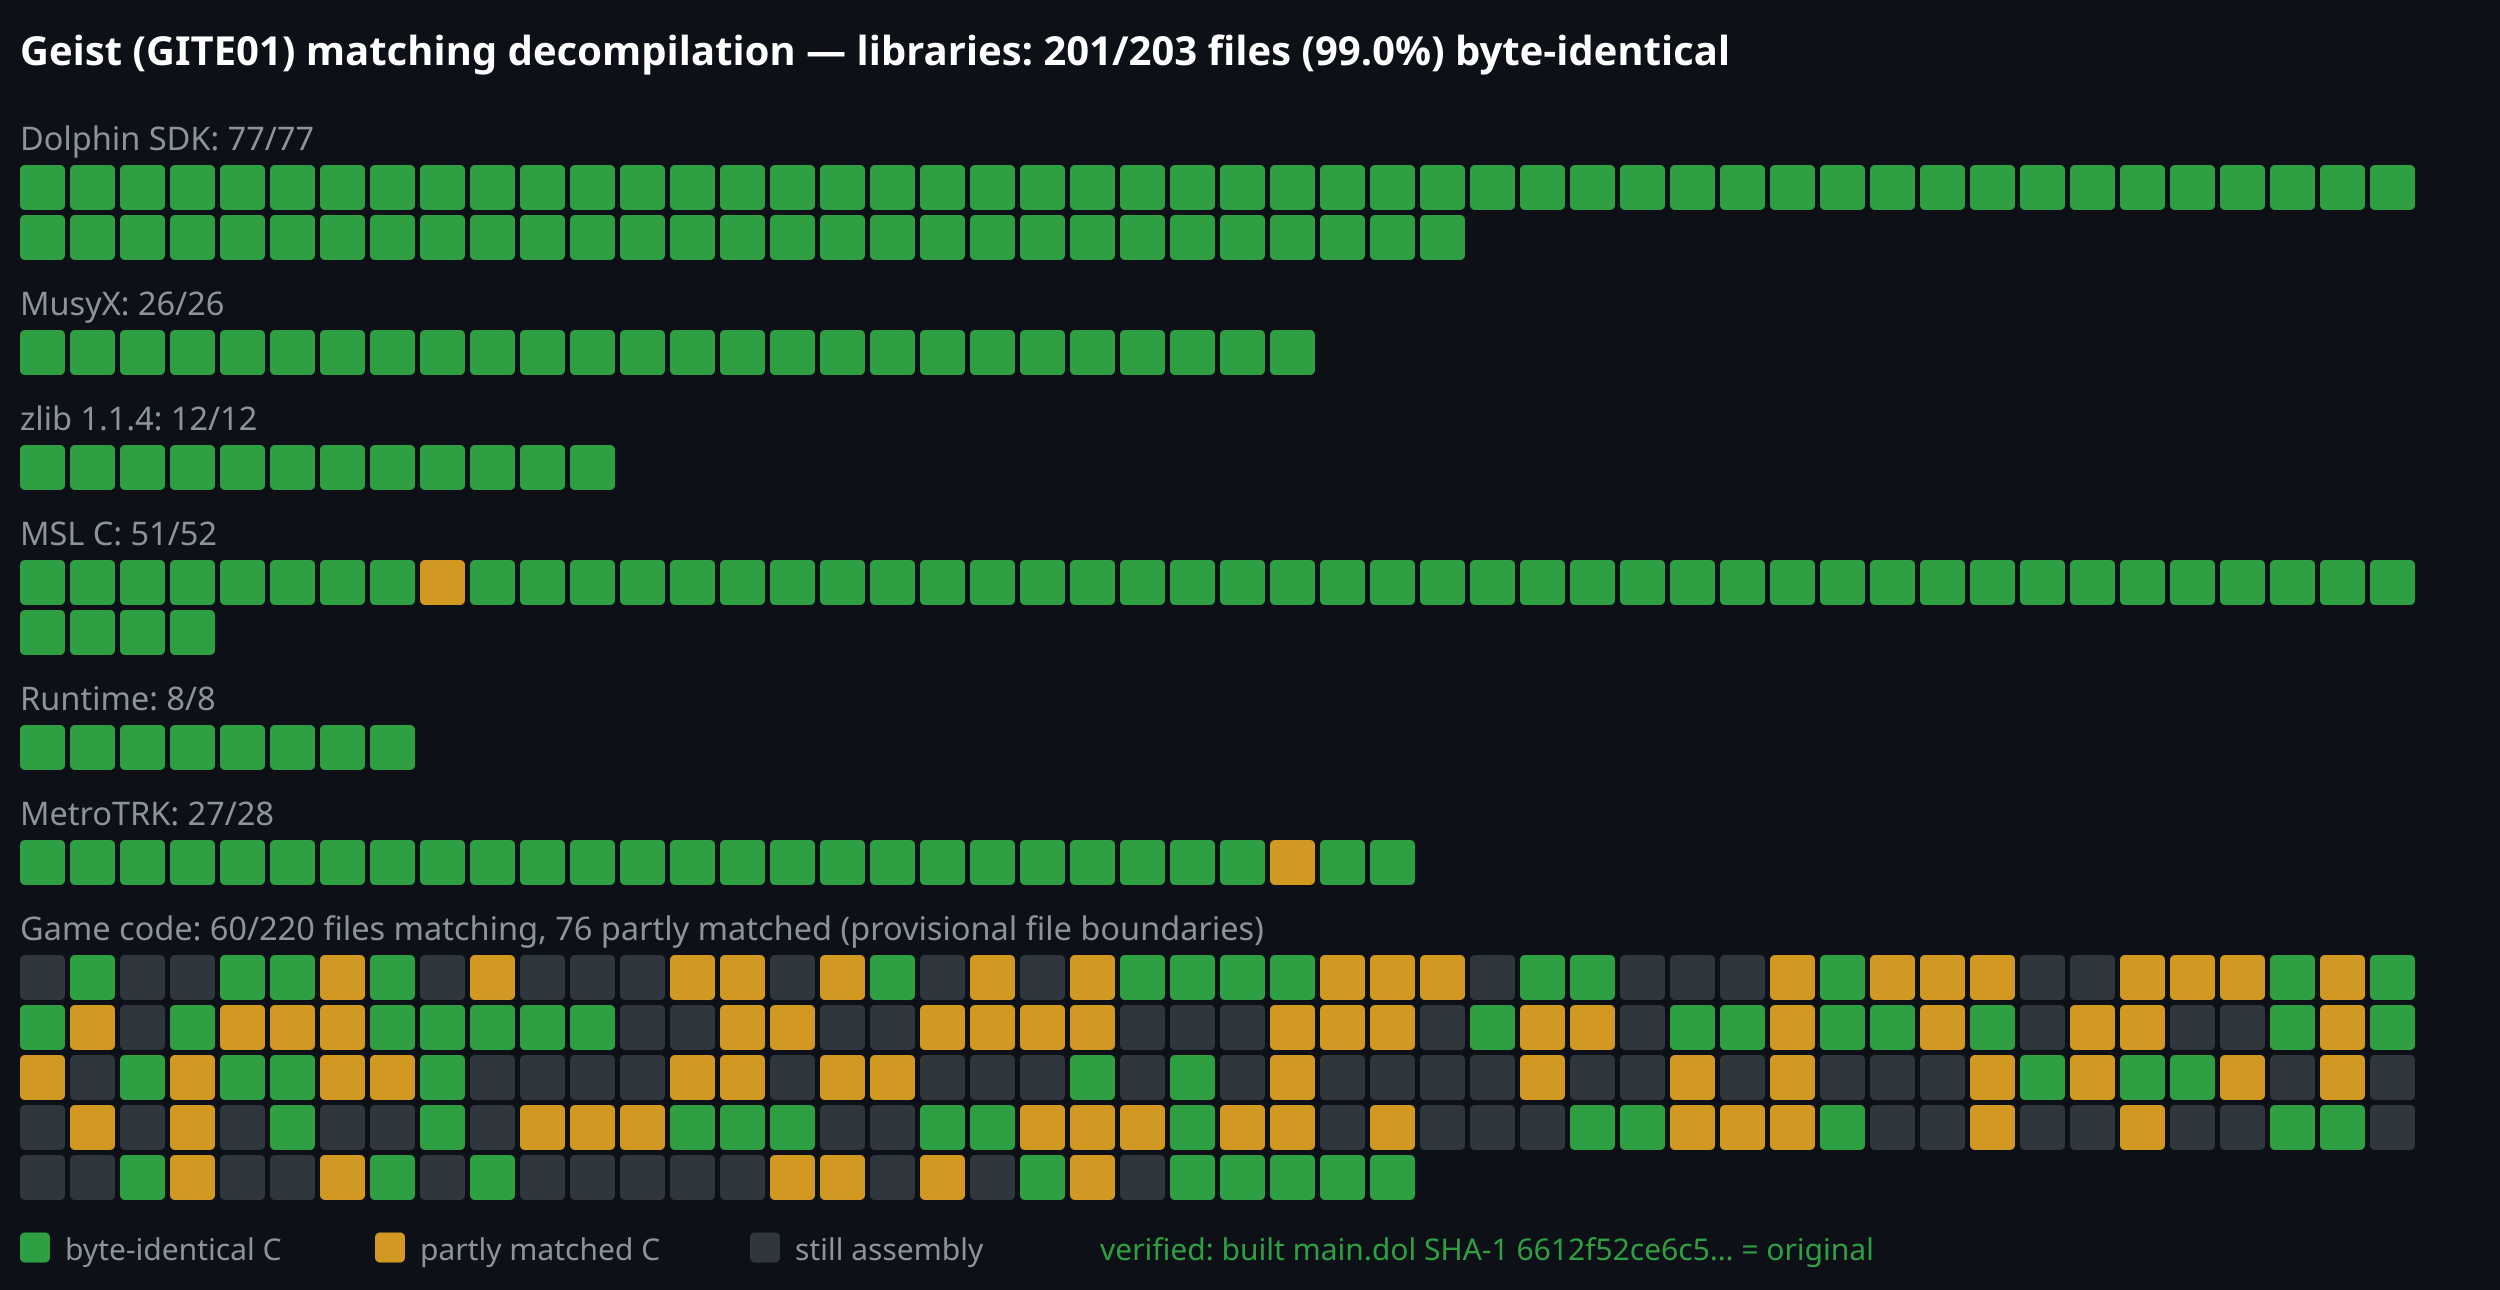
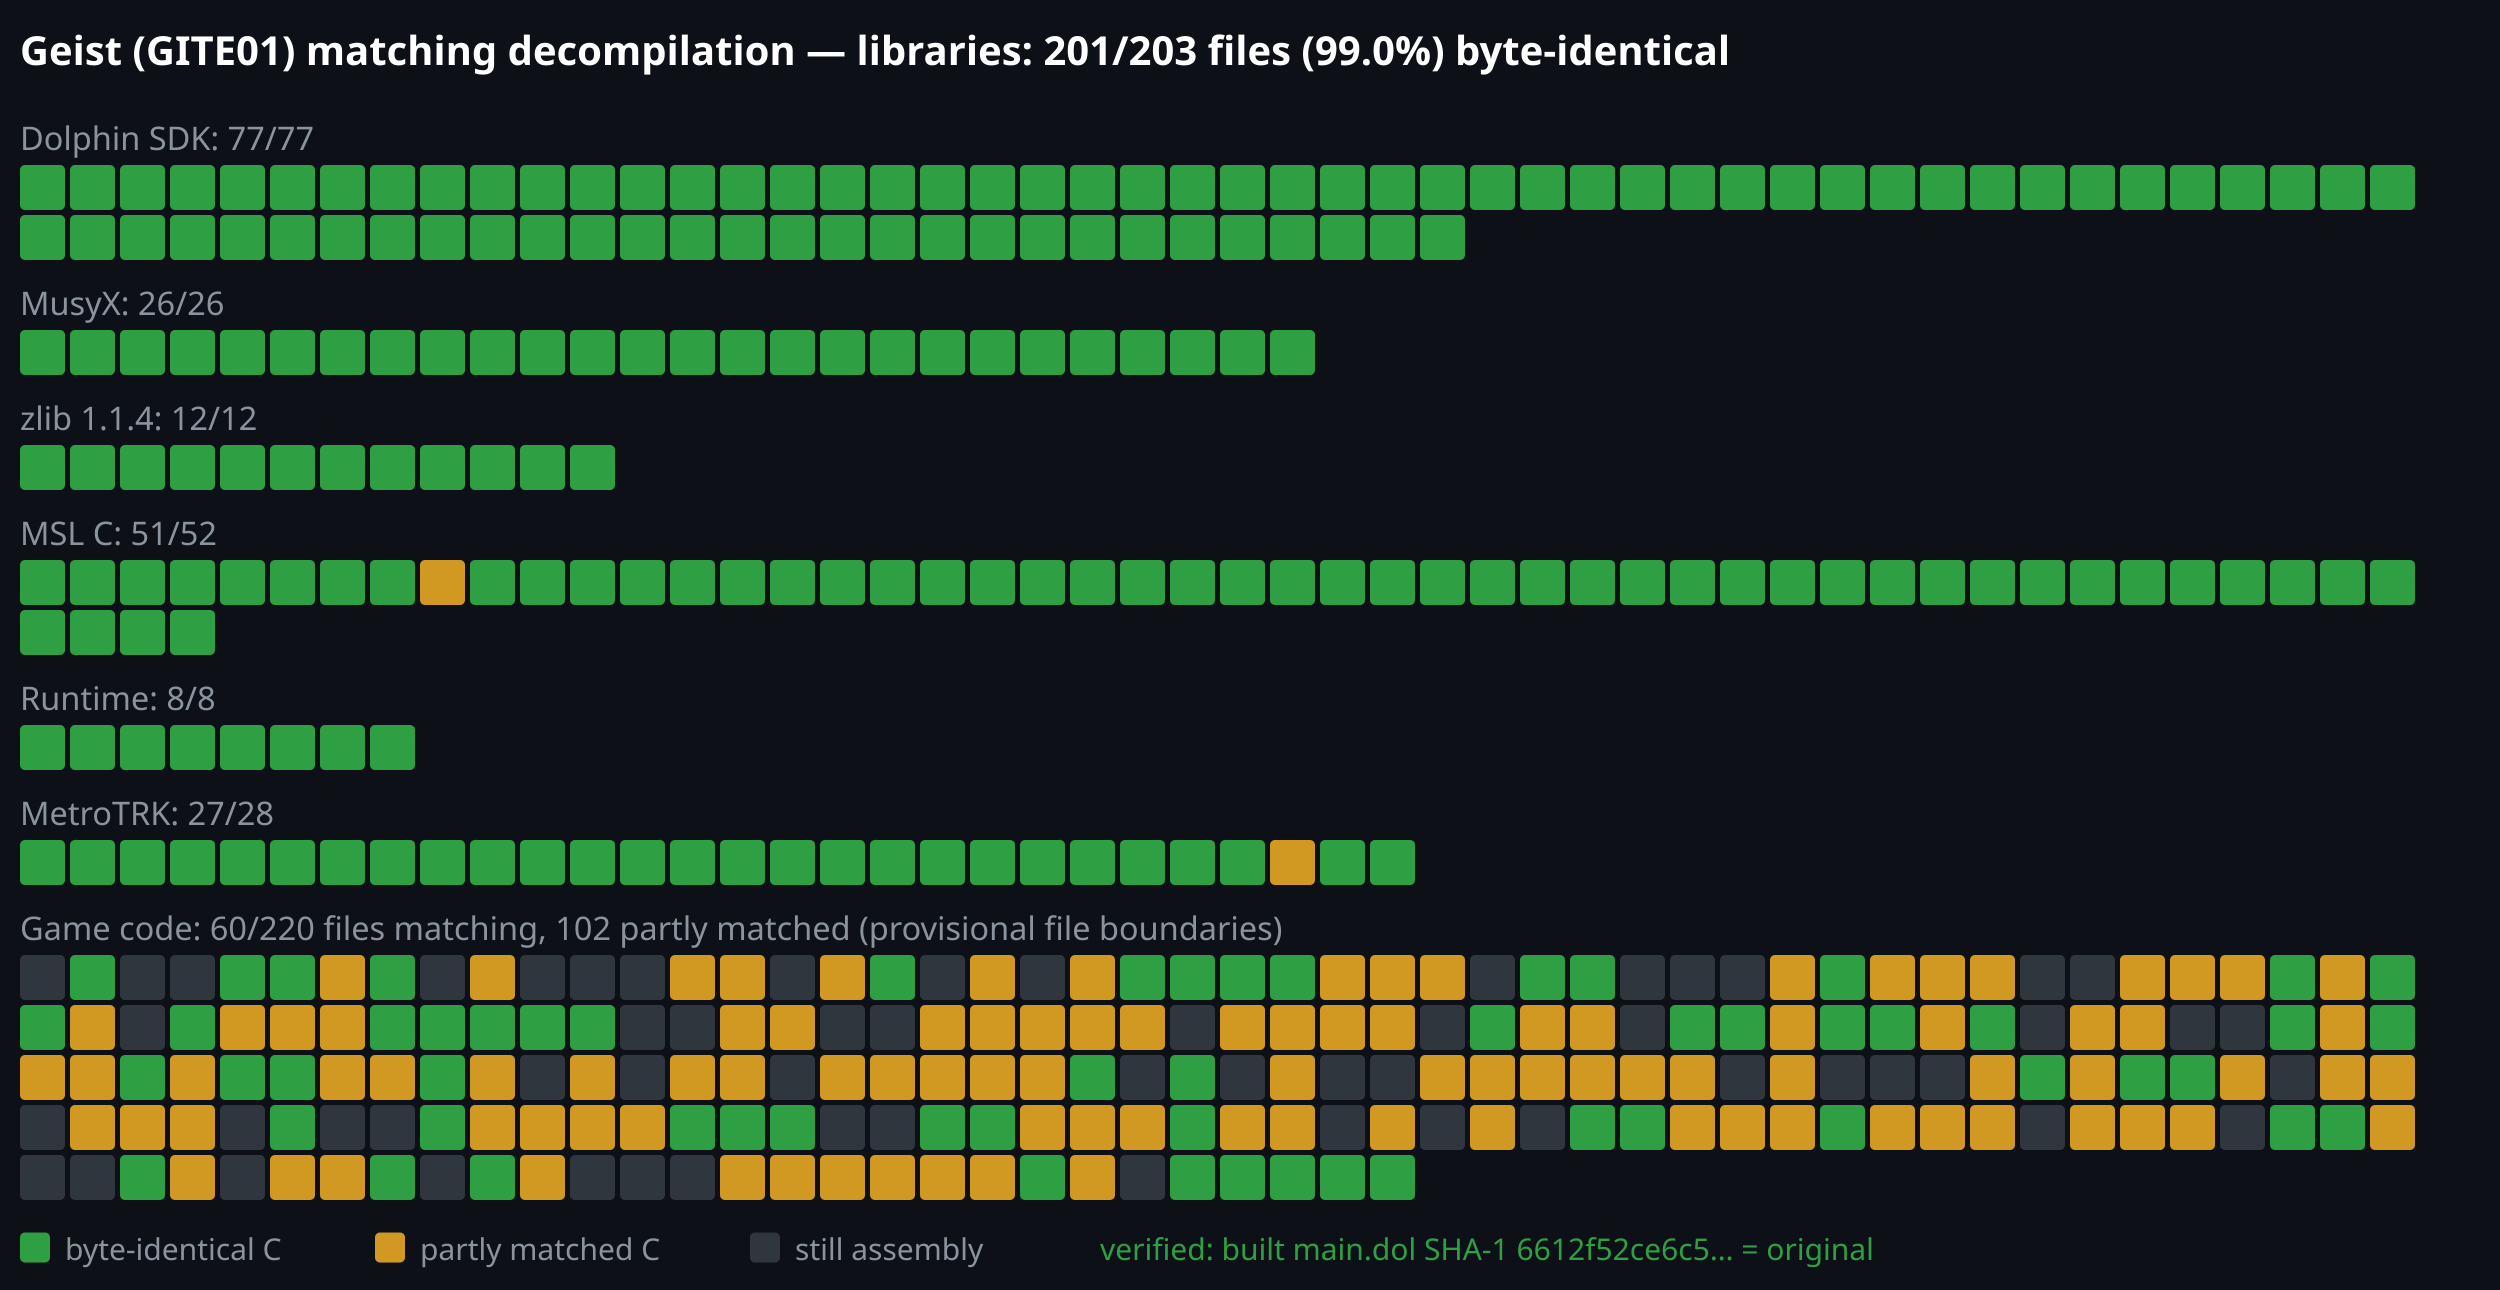
<svg xmlns="http://www.w3.org/2000/svg" viewBox="0 0 1000 516" width="1000" height="516">
  <rect width="1000" height="516" fill="#0d1117" />
  <text x="8" y="26" font-family="sans-serif" font-size="16" font-weight="bold" fill="#ffffff">Geist (GITE01) matching decompilation — libraries: 201/203 files (99.0%) byte-identical</text>
  <text x="8" y="60" font-family="sans-serif" font-size="13" font-weight="normal" fill="#8b949e">Dolphin SDK: 77/77</text>
  <rect x="8" y="66" width="18" height="18" rx="2" fill="#2ea043" />
  <rect x="28" y="66" width="18" height="18" rx="2" fill="#2ea043" />
  <rect x="48" y="66" width="18" height="18" rx="2" fill="#2ea043" />
  <rect x="68" y="66" width="18" height="18" rx="2" fill="#2ea043" />
  <rect x="88" y="66" width="18" height="18" rx="2" fill="#2ea043" />
  <rect x="108" y="66" width="18" height="18" rx="2" fill="#2ea043" />
  <rect x="128" y="66" width="18" height="18" rx="2" fill="#2ea043" />
  <rect x="148" y="66" width="18" height="18" rx="2" fill="#2ea043" />
  <rect x="168" y="66" width="18" height="18" rx="2" fill="#2ea043" />
  <rect x="188" y="66" width="18" height="18" rx="2" fill="#2ea043" />
  <rect x="208" y="66" width="18" height="18" rx="2" fill="#2ea043" />
  <rect x="228" y="66" width="18" height="18" rx="2" fill="#2ea043" />
  <rect x="248" y="66" width="18" height="18" rx="2" fill="#2ea043" />
  <rect x="268" y="66" width="18" height="18" rx="2" fill="#2ea043" />
  <rect x="288" y="66" width="18" height="18" rx="2" fill="#2ea043" />
  <rect x="308" y="66" width="18" height="18" rx="2" fill="#2ea043" />
  <rect x="328" y="66" width="18" height="18" rx="2" fill="#2ea043" />
  <rect x="348" y="66" width="18" height="18" rx="2" fill="#2ea043" />
  <rect x="368" y="66" width="18" height="18" rx="2" fill="#2ea043" />
  <rect x="388" y="66" width="18" height="18" rx="2" fill="#2ea043" />
  <rect x="408" y="66" width="18" height="18" rx="2" fill="#2ea043" />
  <rect x="428" y="66" width="18" height="18" rx="2" fill="#2ea043" />
  <rect x="448" y="66" width="18" height="18" rx="2" fill="#2ea043" />
  <rect x="468" y="66" width="18" height="18" rx="2" fill="#2ea043" />
  <rect x="488" y="66" width="18" height="18" rx="2" fill="#2ea043" />
  <rect x="508" y="66" width="18" height="18" rx="2" fill="#2ea043" />
  <rect x="528" y="66" width="18" height="18" rx="2" fill="#2ea043" />
  <rect x="548" y="66" width="18" height="18" rx="2" fill="#2ea043" />
  <rect x="568" y="66" width="18" height="18" rx="2" fill="#2ea043" />
  <rect x="588" y="66" width="18" height="18" rx="2" fill="#2ea043" />
  <rect x="608" y="66" width="18" height="18" rx="2" fill="#2ea043" />
  <rect x="628" y="66" width="18" height="18" rx="2" fill="#2ea043" />
  <rect x="648" y="66" width="18" height="18" rx="2" fill="#2ea043" />
  <rect x="668" y="66" width="18" height="18" rx="2" fill="#2ea043" />
  <rect x="688" y="66" width="18" height="18" rx="2" fill="#2ea043" />
  <rect x="708" y="66" width="18" height="18" rx="2" fill="#2ea043" />
  <rect x="728" y="66" width="18" height="18" rx="2" fill="#2ea043" />
  <rect x="748" y="66" width="18" height="18" rx="2" fill="#2ea043" />
  <rect x="768" y="66" width="18" height="18" rx="2" fill="#2ea043" />
  <rect x="788" y="66" width="18" height="18" rx="2" fill="#2ea043" />
  <rect x="808" y="66" width="18" height="18" rx="2" fill="#2ea043" />
  <rect x="828" y="66" width="18" height="18" rx="2" fill="#2ea043" />
  <rect x="848" y="66" width="18" height="18" rx="2" fill="#2ea043" />
  <rect x="868" y="66" width="18" height="18" rx="2" fill="#2ea043" />
  <rect x="888" y="66" width="18" height="18" rx="2" fill="#2ea043" />
  <rect x="908" y="66" width="18" height="18" rx="2" fill="#2ea043" />
  <rect x="928" y="66" width="18" height="18" rx="2" fill="#2ea043" />
  <rect x="948" y="66" width="18" height="18" rx="2" fill="#2ea043" />
  <rect x="8" y="86" width="18" height="18" rx="2" fill="#2ea043" />
  <rect x="28" y="86" width="18" height="18" rx="2" fill="#2ea043" />
  <rect x="48" y="86" width="18" height="18" rx="2" fill="#2ea043" />
  <rect x="68" y="86" width="18" height="18" rx="2" fill="#2ea043" />
  <rect x="88" y="86" width="18" height="18" rx="2" fill="#2ea043" />
  <rect x="108" y="86" width="18" height="18" rx="2" fill="#2ea043" />
  <rect x="128" y="86" width="18" height="18" rx="2" fill="#2ea043" />
  <rect x="148" y="86" width="18" height="18" rx="2" fill="#2ea043" />
  <rect x="168" y="86" width="18" height="18" rx="2" fill="#2ea043" />
  <rect x="188" y="86" width="18" height="18" rx="2" fill="#2ea043" />
  <rect x="208" y="86" width="18" height="18" rx="2" fill="#2ea043" />
  <rect x="228" y="86" width="18" height="18" rx="2" fill="#2ea043" />
  <rect x="248" y="86" width="18" height="18" rx="2" fill="#2ea043" />
  <rect x="268" y="86" width="18" height="18" rx="2" fill="#2ea043" />
  <rect x="288" y="86" width="18" height="18" rx="2" fill="#2ea043" />
  <rect x="308" y="86" width="18" height="18" rx="2" fill="#2ea043" />
  <rect x="328" y="86" width="18" height="18" rx="2" fill="#2ea043" />
  <rect x="348" y="86" width="18" height="18" rx="2" fill="#2ea043" />
  <rect x="368" y="86" width="18" height="18" rx="2" fill="#2ea043" />
  <rect x="388" y="86" width="18" height="18" rx="2" fill="#2ea043" />
  <rect x="408" y="86" width="18" height="18" rx="2" fill="#2ea043" />
  <rect x="428" y="86" width="18" height="18" rx="2" fill="#2ea043" />
  <rect x="448" y="86" width="18" height="18" rx="2" fill="#2ea043" />
  <rect x="468" y="86" width="18" height="18" rx="2" fill="#2ea043" />
  <rect x="488" y="86" width="18" height="18" rx="2" fill="#2ea043" />
  <rect x="508" y="86" width="18" height="18" rx="2" fill="#2ea043" />
  <rect x="528" y="86" width="18" height="18" rx="2" fill="#2ea043" />
  <rect x="548" y="86" width="18" height="18" rx="2" fill="#2ea043" />
  <rect x="568" y="86" width="18" height="18" rx="2" fill="#2ea043" />
  <text x="8" y="126" font-family="sans-serif" font-size="13" font-weight="normal" fill="#8b949e">MusyX: 26/26</text>
  <rect x="8" y="132" width="18" height="18" rx="2" fill="#2ea043" />
  <rect x="28" y="132" width="18" height="18" rx="2" fill="#2ea043" />
  <rect x="48" y="132" width="18" height="18" rx="2" fill="#2ea043" />
  <rect x="68" y="132" width="18" height="18" rx="2" fill="#2ea043" />
  <rect x="88" y="132" width="18" height="18" rx="2" fill="#2ea043" />
  <rect x="108" y="132" width="18" height="18" rx="2" fill="#2ea043" />
  <rect x="128" y="132" width="18" height="18" rx="2" fill="#2ea043" />
  <rect x="148" y="132" width="18" height="18" rx="2" fill="#2ea043" />
  <rect x="168" y="132" width="18" height="18" rx="2" fill="#2ea043" />
  <rect x="188" y="132" width="18" height="18" rx="2" fill="#2ea043" />
  <rect x="208" y="132" width="18" height="18" rx="2" fill="#2ea043" />
  <rect x="228" y="132" width="18" height="18" rx="2" fill="#2ea043" />
  <rect x="248" y="132" width="18" height="18" rx="2" fill="#2ea043" />
  <rect x="268" y="132" width="18" height="18" rx="2" fill="#2ea043" />
  <rect x="288" y="132" width="18" height="18" rx="2" fill="#2ea043" />
  <rect x="308" y="132" width="18" height="18" rx="2" fill="#2ea043" />
  <rect x="328" y="132" width="18" height="18" rx="2" fill="#2ea043" />
  <rect x="348" y="132" width="18" height="18" rx="2" fill="#2ea043" />
  <rect x="368" y="132" width="18" height="18" rx="2" fill="#2ea043" />
  <rect x="388" y="132" width="18" height="18" rx="2" fill="#2ea043" />
  <rect x="408" y="132" width="18" height="18" rx="2" fill="#2ea043" />
  <rect x="428" y="132" width="18" height="18" rx="2" fill="#2ea043" />
  <rect x="448" y="132" width="18" height="18" rx="2" fill="#2ea043" />
  <rect x="468" y="132" width="18" height="18" rx="2" fill="#2ea043" />
  <rect x="488" y="132" width="18" height="18" rx="2" fill="#2ea043" />
  <rect x="508" y="132" width="18" height="18" rx="2" fill="#2ea043" />
  <text x="8" y="172" font-family="sans-serif" font-size="13" font-weight="normal" fill="#8b949e">zlib 1.1.4: 12/12</text>
  <rect x="8" y="178" width="18" height="18" rx="2" fill="#2ea043" />
  <rect x="28" y="178" width="18" height="18" rx="2" fill="#2ea043" />
  <rect x="48" y="178" width="18" height="18" rx="2" fill="#2ea043" />
  <rect x="68" y="178" width="18" height="18" rx="2" fill="#2ea043" />
  <rect x="88" y="178" width="18" height="18" rx="2" fill="#2ea043" />
  <rect x="108" y="178" width="18" height="18" rx="2" fill="#2ea043" />
  <rect x="128" y="178" width="18" height="18" rx="2" fill="#2ea043" />
  <rect x="148" y="178" width="18" height="18" rx="2" fill="#2ea043" />
  <rect x="168" y="178" width="18" height="18" rx="2" fill="#2ea043" />
  <rect x="188" y="178" width="18" height="18" rx="2" fill="#2ea043" />
  <rect x="208" y="178" width="18" height="18" rx="2" fill="#2ea043" />
  <rect x="228" y="178" width="18" height="18" rx="2" fill="#2ea043" />
  <text x="8" y="218" font-family="sans-serif" font-size="13" font-weight="normal" fill="#8b949e">MSL C: 51/52</text>
  <rect x="8" y="224" width="18" height="18" rx="2" fill="#2ea043" />
  <rect x="28" y="224" width="18" height="18" rx="2" fill="#2ea043" />
  <rect x="48" y="224" width="18" height="18" rx="2" fill="#2ea043" />
  <rect x="68" y="224" width="18" height="18" rx="2" fill="#2ea043" />
  <rect x="88" y="224" width="18" height="18" rx="2" fill="#2ea043" />
  <rect x="108" y="224" width="18" height="18" rx="2" fill="#2ea043" />
  <rect x="128" y="224" width="18" height="18" rx="2" fill="#2ea043" />
  <rect x="148" y="224" width="18" height="18" rx="2" fill="#2ea043" />
  <rect x="168" y="224" width="18" height="18" rx="2" fill="#d29922" />
  <rect x="188" y="224" width="18" height="18" rx="2" fill="#2ea043" />
  <rect x="208" y="224" width="18" height="18" rx="2" fill="#2ea043" />
  <rect x="228" y="224" width="18" height="18" rx="2" fill="#2ea043" />
  <rect x="248" y="224" width="18" height="18" rx="2" fill="#2ea043" />
  <rect x="268" y="224" width="18" height="18" rx="2" fill="#2ea043" />
  <rect x="288" y="224" width="18" height="18" rx="2" fill="#2ea043" />
  <rect x="308" y="224" width="18" height="18" rx="2" fill="#2ea043" />
  <rect x="328" y="224" width="18" height="18" rx="2" fill="#2ea043" />
  <rect x="348" y="224" width="18" height="18" rx="2" fill="#2ea043" />
  <rect x="368" y="224" width="18" height="18" rx="2" fill="#2ea043" />
  <rect x="388" y="224" width="18" height="18" rx="2" fill="#2ea043" />
  <rect x="408" y="224" width="18" height="18" rx="2" fill="#2ea043" />
  <rect x="428" y="224" width="18" height="18" rx="2" fill="#2ea043" />
  <rect x="448" y="224" width="18" height="18" rx="2" fill="#2ea043" />
  <rect x="468" y="224" width="18" height="18" rx="2" fill="#2ea043" />
  <rect x="488" y="224" width="18" height="18" rx="2" fill="#2ea043" />
  <rect x="508" y="224" width="18" height="18" rx="2" fill="#2ea043" />
  <rect x="528" y="224" width="18" height="18" rx="2" fill="#2ea043" />
  <rect x="548" y="224" width="18" height="18" rx="2" fill="#2ea043" />
  <rect x="568" y="224" width="18" height="18" rx="2" fill="#2ea043" />
  <rect x="588" y="224" width="18" height="18" rx="2" fill="#2ea043" />
  <rect x="608" y="224" width="18" height="18" rx="2" fill="#2ea043" />
  <rect x="628" y="224" width="18" height="18" rx="2" fill="#2ea043" />
  <rect x="648" y="224" width="18" height="18" rx="2" fill="#2ea043" />
  <rect x="668" y="224" width="18" height="18" rx="2" fill="#2ea043" />
  <rect x="688" y="224" width="18" height="18" rx="2" fill="#2ea043" />
  <rect x="708" y="224" width="18" height="18" rx="2" fill="#2ea043" />
  <rect x="728" y="224" width="18" height="18" rx="2" fill="#2ea043" />
  <rect x="748" y="224" width="18" height="18" rx="2" fill="#2ea043" />
  <rect x="768" y="224" width="18" height="18" rx="2" fill="#2ea043" />
  <rect x="788" y="224" width="18" height="18" rx="2" fill="#2ea043" />
  <rect x="808" y="224" width="18" height="18" rx="2" fill="#2ea043" />
  <rect x="828" y="224" width="18" height="18" rx="2" fill="#2ea043" />
  <rect x="848" y="224" width="18" height="18" rx="2" fill="#2ea043" />
  <rect x="868" y="224" width="18" height="18" rx="2" fill="#2ea043" />
  <rect x="888" y="224" width="18" height="18" rx="2" fill="#2ea043" />
  <rect x="908" y="224" width="18" height="18" rx="2" fill="#2ea043" />
  <rect x="928" y="224" width="18" height="18" rx="2" fill="#2ea043" />
  <rect x="948" y="224" width="18" height="18" rx="2" fill="#2ea043" />
  <rect x="8" y="244" width="18" height="18" rx="2" fill="#2ea043" />
  <rect x="28" y="244" width="18" height="18" rx="2" fill="#2ea043" />
  <rect x="48" y="244" width="18" height="18" rx="2" fill="#2ea043" />
  <rect x="68" y="244" width="18" height="18" rx="2" fill="#2ea043" />
  <text x="8" y="284" font-family="sans-serif" font-size="13" font-weight="normal" fill="#8b949e">Runtime: 8/8</text>
  <rect x="8" y="290" width="18" height="18" rx="2" fill="#2ea043" />
  <rect x="28" y="290" width="18" height="18" rx="2" fill="#2ea043" />
  <rect x="48" y="290" width="18" height="18" rx="2" fill="#2ea043" />
  <rect x="68" y="290" width="18" height="18" rx="2" fill="#2ea043" />
  <rect x="88" y="290" width="18" height="18" rx="2" fill="#2ea043" />
  <rect x="108" y="290" width="18" height="18" rx="2" fill="#2ea043" />
  <rect x="128" y="290" width="18" height="18" rx="2" fill="#2ea043" />
  <rect x="148" y="290" width="18" height="18" rx="2" fill="#2ea043" />
  <text x="8" y="330" font-family="sans-serif" font-size="13" font-weight="normal" fill="#8b949e">MetroTRK: 27/28</text>
  <rect x="8" y="336" width="18" height="18" rx="2" fill="#2ea043" />
  <rect x="28" y="336" width="18" height="18" rx="2" fill="#2ea043" />
  <rect x="48" y="336" width="18" height="18" rx="2" fill="#2ea043" />
  <rect x="68" y="336" width="18" height="18" rx="2" fill="#2ea043" />
  <rect x="88" y="336" width="18" height="18" rx="2" fill="#2ea043" />
  <rect x="108" y="336" width="18" height="18" rx="2" fill="#2ea043" />
  <rect x="128" y="336" width="18" height="18" rx="2" fill="#2ea043" />
  <rect x="148" y="336" width="18" height="18" rx="2" fill="#2ea043" />
  <rect x="168" y="336" width="18" height="18" rx="2" fill="#2ea043" />
  <rect x="188" y="336" width="18" height="18" rx="2" fill="#2ea043" />
  <rect x="208" y="336" width="18" height="18" rx="2" fill="#2ea043" />
  <rect x="228" y="336" width="18" height="18" rx="2" fill="#2ea043" />
  <rect x="248" y="336" width="18" height="18" rx="2" fill="#2ea043" />
  <rect x="268" y="336" width="18" height="18" rx="2" fill="#2ea043" />
  <rect x="288" y="336" width="18" height="18" rx="2" fill="#2ea043" />
  <rect x="308" y="336" width="18" height="18" rx="2" fill="#2ea043" />
  <rect x="328" y="336" width="18" height="18" rx="2" fill="#2ea043" />
  <rect x="348" y="336" width="18" height="18" rx="2" fill="#2ea043" />
  <rect x="368" y="336" width="18" height="18" rx="2" fill="#2ea043" />
  <rect x="388" y="336" width="18" height="18" rx="2" fill="#2ea043" />
  <rect x="408" y="336" width="18" height="18" rx="2" fill="#2ea043" />
  <rect x="428" y="336" width="18" height="18" rx="2" fill="#2ea043" />
  <rect x="448" y="336" width="18" height="18" rx="2" fill="#2ea043" />
  <rect x="468" y="336" width="18" height="18" rx="2" fill="#2ea043" />
  <rect x="488" y="336" width="18" height="18" rx="2" fill="#2ea043" />
  <rect x="508" y="336" width="18" height="18" rx="2" fill="#d29922" />
  <rect x="528" y="336" width="18" height="18" rx="2" fill="#2ea043" />
  <rect x="548" y="336" width="18" height="18" rx="2" fill="#2ea043" />
-   <text x="8" y="376" font-family="sans-serif" font-size="13" font-weight="normal" fill="#8b949e">Game code: 60/220 files matching, 76 partly matched (provisional file boundaries)</text>
+   <text x="8" y="376" font-family="sans-serif" font-size="13" font-weight="normal" fill="#8b949e">Game code: 60/220 files matching, 102 partly matched (provisional file boundaries)</text>
  <rect x="8" y="382" width="18" height="18" rx="2" fill="#30363d" />
  <rect x="28" y="382" width="18" height="18" rx="2" fill="#2ea043" />
  <rect x="48" y="382" width="18" height="18" rx="2" fill="#30363d" />
  <rect x="68" y="382" width="18" height="18" rx="2" fill="#30363d" />
  <rect x="88" y="382" width="18" height="18" rx="2" fill="#2ea043" />
  <rect x="108" y="382" width="18" height="18" rx="2" fill="#2ea043" />
  <rect x="128" y="382" width="18" height="18" rx="2" fill="#d29922" />
  <rect x="148" y="382" width="18" height="18" rx="2" fill="#2ea043" />
  <rect x="168" y="382" width="18" height="18" rx="2" fill="#30363d" />
  <rect x="188" y="382" width="18" height="18" rx="2" fill="#d29922" />
  <rect x="208" y="382" width="18" height="18" rx="2" fill="#30363d" />
  <rect x="228" y="382" width="18" height="18" rx="2" fill="#30363d" />
  <rect x="248" y="382" width="18" height="18" rx="2" fill="#30363d" />
  <rect x="268" y="382" width="18" height="18" rx="2" fill="#d29922" />
  <rect x="288" y="382" width="18" height="18" rx="2" fill="#d29922" />
  <rect x="308" y="382" width="18" height="18" rx="2" fill="#30363d" />
  <rect x="328" y="382" width="18" height="18" rx="2" fill="#d29922" />
  <rect x="348" y="382" width="18" height="18" rx="2" fill="#2ea043" />
  <rect x="368" y="382" width="18" height="18" rx="2" fill="#30363d" />
  <rect x="388" y="382" width="18" height="18" rx="2" fill="#d29922" />
  <rect x="408" y="382" width="18" height="18" rx="2" fill="#30363d" />
  <rect x="428" y="382" width="18" height="18" rx="2" fill="#d29922" />
  <rect x="448" y="382" width="18" height="18" rx="2" fill="#2ea043" />
  <rect x="468" y="382" width="18" height="18" rx="2" fill="#2ea043" />
  <rect x="488" y="382" width="18" height="18" rx="2" fill="#2ea043" />
  <rect x="508" y="382" width="18" height="18" rx="2" fill="#2ea043" />
  <rect x="528" y="382" width="18" height="18" rx="2" fill="#d29922" />
  <rect x="548" y="382" width="18" height="18" rx="2" fill="#d29922" />
  <rect x="568" y="382" width="18" height="18" rx="2" fill="#d29922" />
  <rect x="588" y="382" width="18" height="18" rx="2" fill="#30363d" />
  <rect x="608" y="382" width="18" height="18" rx="2" fill="#2ea043" />
  <rect x="628" y="382" width="18" height="18" rx="2" fill="#2ea043" />
  <rect x="648" y="382" width="18" height="18" rx="2" fill="#30363d" />
  <rect x="668" y="382" width="18" height="18" rx="2" fill="#30363d" />
  <rect x="688" y="382" width="18" height="18" rx="2" fill="#30363d" />
  <rect x="708" y="382" width="18" height="18" rx="2" fill="#d29922" />
  <rect x="728" y="382" width="18" height="18" rx="2" fill="#2ea043" />
  <rect x="748" y="382" width="18" height="18" rx="2" fill="#d29922" />
  <rect x="768" y="382" width="18" height="18" rx="2" fill="#d29922" />
  <rect x="788" y="382" width="18" height="18" rx="2" fill="#d29922" />
  <rect x="808" y="382" width="18" height="18" rx="2" fill="#30363d" />
  <rect x="828" y="382" width="18" height="18" rx="2" fill="#30363d" />
  <rect x="848" y="382" width="18" height="18" rx="2" fill="#d29922" />
  <rect x="868" y="382" width="18" height="18" rx="2" fill="#d29922" />
  <rect x="888" y="382" width="18" height="18" rx="2" fill="#d29922" />
  <rect x="908" y="382" width="18" height="18" rx="2" fill="#2ea043" />
  <rect x="928" y="382" width="18" height="18" rx="2" fill="#d29922" />
  <rect x="948" y="382" width="18" height="18" rx="2" fill="#2ea043" />
  <rect x="8" y="402" width="18" height="18" rx="2" fill="#2ea043" />
  <rect x="28" y="402" width="18" height="18" rx="2" fill="#d29922" />
  <rect x="48" y="402" width="18" height="18" rx="2" fill="#30363d" />
  <rect x="68" y="402" width="18" height="18" rx="2" fill="#2ea043" />
  <rect x="88" y="402" width="18" height="18" rx="2" fill="#d29922" />
  <rect x="108" y="402" width="18" height="18" rx="2" fill="#d29922" />
  <rect x="128" y="402" width="18" height="18" rx="2" fill="#d29922" />
  <rect x="148" y="402" width="18" height="18" rx="2" fill="#2ea043" />
  <rect x="168" y="402" width="18" height="18" rx="2" fill="#2ea043" />
  <rect x="188" y="402" width="18" height="18" rx="2" fill="#2ea043" />
  <rect x="208" y="402" width="18" height="18" rx="2" fill="#2ea043" />
  <rect x="228" y="402" width="18" height="18" rx="2" fill="#2ea043" />
  <rect x="248" y="402" width="18" height="18" rx="2" fill="#30363d" />
  <rect x="268" y="402" width="18" height="18" rx="2" fill="#30363d" />
  <rect x="288" y="402" width="18" height="18" rx="2" fill="#d29922" />
  <rect x="308" y="402" width="18" height="18" rx="2" fill="#d29922" />
  <rect x="328" y="402" width="18" height="18" rx="2" fill="#30363d" />
  <rect x="348" y="402" width="18" height="18" rx="2" fill="#30363d" />
  <rect x="368" y="402" width="18" height="18" rx="2" fill="#d29922" />
  <rect x="388" y="402" width="18" height="18" rx="2" fill="#d29922" />
  <rect x="408" y="402" width="18" height="18" rx="2" fill="#d29922" />
  <rect x="428" y="402" width="18" height="18" rx="2" fill="#d29922" />
-   <rect x="448" y="402" width="18" height="18" rx="2" fill="#30363d" />
+   <rect x="448" y="402" width="18" height="18" rx="2" fill="#d29922" />
  <rect x="468" y="402" width="18" height="18" rx="2" fill="#30363d" />
-   <rect x="488" y="402" width="18" height="18" rx="2" fill="#30363d" />
+   <rect x="488" y="402" width="18" height="18" rx="2" fill="#d29922" />
  <rect x="508" y="402" width="18" height="18" rx="2" fill="#d29922" />
  <rect x="528" y="402" width="18" height="18" rx="2" fill="#d29922" />
  <rect x="548" y="402" width="18" height="18" rx="2" fill="#d29922" />
  <rect x="568" y="402" width="18" height="18" rx="2" fill="#30363d" />
  <rect x="588" y="402" width="18" height="18" rx="2" fill="#2ea043" />
  <rect x="608" y="402" width="18" height="18" rx="2" fill="#d29922" />
  <rect x="628" y="402" width="18" height="18" rx="2" fill="#d29922" />
  <rect x="648" y="402" width="18" height="18" rx="2" fill="#30363d" />
  <rect x="668" y="402" width="18" height="18" rx="2" fill="#2ea043" />
  <rect x="688" y="402" width="18" height="18" rx="2" fill="#2ea043" />
  <rect x="708" y="402" width="18" height="18" rx="2" fill="#d29922" />
  <rect x="728" y="402" width="18" height="18" rx="2" fill="#2ea043" />
  <rect x="748" y="402" width="18" height="18" rx="2" fill="#2ea043" />
  <rect x="768" y="402" width="18" height="18" rx="2" fill="#d29922" />
  <rect x="788" y="402" width="18" height="18" rx="2" fill="#2ea043" />
  <rect x="808" y="402" width="18" height="18" rx="2" fill="#30363d" />
  <rect x="828" y="402" width="18" height="18" rx="2" fill="#d29922" />
  <rect x="848" y="402" width="18" height="18" rx="2" fill="#d29922" />
  <rect x="868" y="402" width="18" height="18" rx="2" fill="#30363d" />
  <rect x="888" y="402" width="18" height="18" rx="2" fill="#30363d" />
  <rect x="908" y="402" width="18" height="18" rx="2" fill="#2ea043" />
  <rect x="928" y="402" width="18" height="18" rx="2" fill="#d29922" />
  <rect x="948" y="402" width="18" height="18" rx="2" fill="#2ea043" />
  <rect x="8" y="422" width="18" height="18" rx="2" fill="#d29922" />
-   <rect x="28" y="422" width="18" height="18" rx="2" fill="#30363d" />
+   <rect x="28" y="422" width="18" height="18" rx="2" fill="#d29922" />
  <rect x="48" y="422" width="18" height="18" rx="2" fill="#2ea043" />
  <rect x="68" y="422" width="18" height="18" rx="2" fill="#d29922" />
  <rect x="88" y="422" width="18" height="18" rx="2" fill="#2ea043" />
  <rect x="108" y="422" width="18" height="18" rx="2" fill="#2ea043" />
  <rect x="128" y="422" width="18" height="18" rx="2" fill="#d29922" />
  <rect x="148" y="422" width="18" height="18" rx="2" fill="#d29922" />
  <rect x="168" y="422" width="18" height="18" rx="2" fill="#2ea043" />
-   <rect x="188" y="422" width="18" height="18" rx="2" fill="#30363d" />
+   <rect x="188" y="422" width="18" height="18" rx="2" fill="#d29922" />
  <rect x="208" y="422" width="18" height="18" rx="2" fill="#30363d" />
-   <rect x="228" y="422" width="18" height="18" rx="2" fill="#30363d" />
+   <rect x="228" y="422" width="18" height="18" rx="2" fill="#d29922" />
  <rect x="248" y="422" width="18" height="18" rx="2" fill="#30363d" />
  <rect x="268" y="422" width="18" height="18" rx="2" fill="#d29922" />
  <rect x="288" y="422" width="18" height="18" rx="2" fill="#d29922" />
  <rect x="308" y="422" width="18" height="18" rx="2" fill="#30363d" />
  <rect x="328" y="422" width="18" height="18" rx="2" fill="#d29922" />
  <rect x="348" y="422" width="18" height="18" rx="2" fill="#d29922" />
-   <rect x="368" y="422" width="18" height="18" rx="2" fill="#30363d" />
-   <rect x="388" y="422" width="18" height="18" rx="2" fill="#30363d" />
-   <rect x="408" y="422" width="18" height="18" rx="2" fill="#30363d" />
+   <rect x="368" y="422" width="18" height="18" rx="2" fill="#d29922" />
+   <rect x="388" y="422" width="18" height="18" rx="2" fill="#d29922" />
+   <rect x="408" y="422" width="18" height="18" rx="2" fill="#d29922" />
  <rect x="428" y="422" width="18" height="18" rx="2" fill="#2ea043" />
  <rect x="448" y="422" width="18" height="18" rx="2" fill="#30363d" />
  <rect x="468" y="422" width="18" height="18" rx="2" fill="#2ea043" />
  <rect x="488" y="422" width="18" height="18" rx="2" fill="#30363d" />
  <rect x="508" y="422" width="18" height="18" rx="2" fill="#d29922" />
  <rect x="528" y="422" width="18" height="18" rx="2" fill="#30363d" />
  <rect x="548" y="422" width="18" height="18" rx="2" fill="#30363d" />
-   <rect x="568" y="422" width="18" height="18" rx="2" fill="#30363d" />
-   <rect x="588" y="422" width="18" height="18" rx="2" fill="#30363d" />
+   <rect x="568" y="422" width="18" height="18" rx="2" fill="#d29922" />
+   <rect x="588" y="422" width="18" height="18" rx="2" fill="#d29922" />
  <rect x="608" y="422" width="18" height="18" rx="2" fill="#d29922" />
-   <rect x="628" y="422" width="18" height="18" rx="2" fill="#30363d" />
-   <rect x="648" y="422" width="18" height="18" rx="2" fill="#30363d" />
+   <rect x="628" y="422" width="18" height="18" rx="2" fill="#d29922" />
+   <rect x="648" y="422" width="18" height="18" rx="2" fill="#d29922" />
  <rect x="668" y="422" width="18" height="18" rx="2" fill="#d29922" />
  <rect x="688" y="422" width="18" height="18" rx="2" fill="#30363d" />
  <rect x="708" y="422" width="18" height="18" rx="2" fill="#d29922" />
  <rect x="728" y="422" width="18" height="18" rx="2" fill="#30363d" />
  <rect x="748" y="422" width="18" height="18" rx="2" fill="#30363d" />
  <rect x="768" y="422" width="18" height="18" rx="2" fill="#30363d" />
  <rect x="788" y="422" width="18" height="18" rx="2" fill="#d29922" />
  <rect x="808" y="422" width="18" height="18" rx="2" fill="#2ea043" />
  <rect x="828" y="422" width="18" height="18" rx="2" fill="#d29922" />
  <rect x="848" y="422" width="18" height="18" rx="2" fill="#2ea043" />
  <rect x="868" y="422" width="18" height="18" rx="2" fill="#2ea043" />
  <rect x="888" y="422" width="18" height="18" rx="2" fill="#d29922" />
  <rect x="908" y="422" width="18" height="18" rx="2" fill="#30363d" />
  <rect x="928" y="422" width="18" height="18" rx="2" fill="#d29922" />
-   <rect x="948" y="422" width="18" height="18" rx="2" fill="#30363d" />
+   <rect x="948" y="422" width="18" height="18" rx="2" fill="#d29922" />
  <rect x="8" y="442" width="18" height="18" rx="2" fill="#30363d" />
  <rect x="28" y="442" width="18" height="18" rx="2" fill="#d29922" />
-   <rect x="48" y="442" width="18" height="18" rx="2" fill="#30363d" />
+   <rect x="48" y="442" width="18" height="18" rx="2" fill="#d29922" />
  <rect x="68" y="442" width="18" height="18" rx="2" fill="#d29922" />
  <rect x="88" y="442" width="18" height="18" rx="2" fill="#30363d" />
  <rect x="108" y="442" width="18" height="18" rx="2" fill="#2ea043" />
  <rect x="128" y="442" width="18" height="18" rx="2" fill="#30363d" />
  <rect x="148" y="442" width="18" height="18" rx="2" fill="#30363d" />
  <rect x="168" y="442" width="18" height="18" rx="2" fill="#2ea043" />
-   <rect x="188" y="442" width="18" height="18" rx="2" fill="#30363d" />
+   <rect x="188" y="442" width="18" height="18" rx="2" fill="#d29922" />
  <rect x="208" y="442" width="18" height="18" rx="2" fill="#d29922" />
  <rect x="228" y="442" width="18" height="18" rx="2" fill="#d29922" />
  <rect x="248" y="442" width="18" height="18" rx="2" fill="#d29922" />
  <rect x="268" y="442" width="18" height="18" rx="2" fill="#2ea043" />
  <rect x="288" y="442" width="18" height="18" rx="2" fill="#2ea043" />
  <rect x="308" y="442" width="18" height="18" rx="2" fill="#2ea043" />
  <rect x="328" y="442" width="18" height="18" rx="2" fill="#30363d" />
  <rect x="348" y="442" width="18" height="18" rx="2" fill="#30363d" />
  <rect x="368" y="442" width="18" height="18" rx="2" fill="#2ea043" />
  <rect x="388" y="442" width="18" height="18" rx="2" fill="#2ea043" />
  <rect x="408" y="442" width="18" height="18" rx="2" fill="#d29922" />
  <rect x="428" y="442" width="18" height="18" rx="2" fill="#d29922" />
  <rect x="448" y="442" width="18" height="18" rx="2" fill="#d29922" />
  <rect x="468" y="442" width="18" height="18" rx="2" fill="#2ea043" />
  <rect x="488" y="442" width="18" height="18" rx="2" fill="#d29922" />
  <rect x="508" y="442" width="18" height="18" rx="2" fill="#d29922" />
  <rect x="528" y="442" width="18" height="18" rx="2" fill="#30363d" />
  <rect x="548" y="442" width="18" height="18" rx="2" fill="#d29922" />
  <rect x="568" y="442" width="18" height="18" rx="2" fill="#30363d" />
-   <rect x="588" y="442" width="18" height="18" rx="2" fill="#30363d" />
+   <rect x="588" y="442" width="18" height="18" rx="2" fill="#d29922" />
  <rect x="608" y="442" width="18" height="18" rx="2" fill="#30363d" />
  <rect x="628" y="442" width="18" height="18" rx="2" fill="#2ea043" />
  <rect x="648" y="442" width="18" height="18" rx="2" fill="#2ea043" />
  <rect x="668" y="442" width="18" height="18" rx="2" fill="#d29922" />
  <rect x="688" y="442" width="18" height="18" rx="2" fill="#d29922" />
  <rect x="708" y="442" width="18" height="18" rx="2" fill="#d29922" />
  <rect x="728" y="442" width="18" height="18" rx="2" fill="#2ea043" />
-   <rect x="748" y="442" width="18" height="18" rx="2" fill="#30363d" />
-   <rect x="768" y="442" width="18" height="18" rx="2" fill="#30363d" />
+   <rect x="748" y="442" width="18" height="18" rx="2" fill="#d29922" />
+   <rect x="768" y="442" width="18" height="18" rx="2" fill="#d29922" />
  <rect x="788" y="442" width="18" height="18" rx="2" fill="#d29922" />
  <rect x="808" y="442" width="18" height="18" rx="2" fill="#30363d" />
-   <rect x="828" y="442" width="18" height="18" rx="2" fill="#30363d" />
+   <rect x="828" y="442" width="18" height="18" rx="2" fill="#d29922" />
  <rect x="848" y="442" width="18" height="18" rx="2" fill="#d29922" />
-   <rect x="868" y="442" width="18" height="18" rx="2" fill="#30363d" />
+   <rect x="868" y="442" width="18" height="18" rx="2" fill="#d29922" />
  <rect x="888" y="442" width="18" height="18" rx="2" fill="#30363d" />
  <rect x="908" y="442" width="18" height="18" rx="2" fill="#2ea043" />
  <rect x="928" y="442" width="18" height="18" rx="2" fill="#2ea043" />
-   <rect x="948" y="442" width="18" height="18" rx="2" fill="#30363d" />
+   <rect x="948" y="442" width="18" height="18" rx="2" fill="#d29922" />
  <rect x="8" y="462" width="18" height="18" rx="2" fill="#30363d" />
  <rect x="28" y="462" width="18" height="18" rx="2" fill="#30363d" />
  <rect x="48" y="462" width="18" height="18" rx="2" fill="#2ea043" />
  <rect x="68" y="462" width="18" height="18" rx="2" fill="#d29922" />
  <rect x="88" y="462" width="18" height="18" rx="2" fill="#30363d" />
-   <rect x="108" y="462" width="18" height="18" rx="2" fill="#30363d" />
+   <rect x="108" y="462" width="18" height="18" rx="2" fill="#d29922" />
  <rect x="128" y="462" width="18" height="18" rx="2" fill="#d29922" />
  <rect x="148" y="462" width="18" height="18" rx="2" fill="#2ea043" />
  <rect x="168" y="462" width="18" height="18" rx="2" fill="#30363d" />
  <rect x="188" y="462" width="18" height="18" rx="2" fill="#2ea043" />
-   <rect x="208" y="462" width="18" height="18" rx="2" fill="#30363d" />
+   <rect x="208" y="462" width="18" height="18" rx="2" fill="#d29922" />
  <rect x="228" y="462" width="18" height="18" rx="2" fill="#30363d" />
  <rect x="248" y="462" width="18" height="18" rx="2" fill="#30363d" />
  <rect x="268" y="462" width="18" height="18" rx="2" fill="#30363d" />
-   <rect x="288" y="462" width="18" height="18" rx="2" fill="#30363d" />
+   <rect x="288" y="462" width="18" height="18" rx="2" fill="#d29922" />
  <rect x="308" y="462" width="18" height="18" rx="2" fill="#d29922" />
  <rect x="328" y="462" width="18" height="18" rx="2" fill="#d29922" />
-   <rect x="348" y="462" width="18" height="18" rx="2" fill="#30363d" />
+   <rect x="348" y="462" width="18" height="18" rx="2" fill="#d29922" />
  <rect x="368" y="462" width="18" height="18" rx="2" fill="#d29922" />
-   <rect x="388" y="462" width="18" height="18" rx="2" fill="#30363d" />
+   <rect x="388" y="462" width="18" height="18" rx="2" fill="#d29922" />
  <rect x="408" y="462" width="18" height="18" rx="2" fill="#2ea043" />
  <rect x="428" y="462" width="18" height="18" rx="2" fill="#d29922" />
  <rect x="448" y="462" width="18" height="18" rx="2" fill="#30363d" />
  <rect x="468" y="462" width="18" height="18" rx="2" fill="#2ea043" />
  <rect x="488" y="462" width="18" height="18" rx="2" fill="#2ea043" />
  <rect x="508" y="462" width="18" height="18" rx="2" fill="#2ea043" />
  <rect x="528" y="462" width="18" height="18" rx="2" fill="#2ea043" />
  <rect x="548" y="462" width="18" height="18" rx="2" fill="#2ea043" />
  <rect x="8" y="493" width="12" height="12" rx="2" fill="#2ea043" />
  <text x="26" y="504" font-family="sans-serif" font-size="12" font-weight="normal" fill="#8b949e">byte-identical C</text>
  <rect x="150" y="493" width="12" height="12" rx="2" fill="#d29922" />
  <text x="168" y="504" font-family="sans-serif" font-size="12" font-weight="normal" fill="#8b949e">partly matched C</text>
  <rect x="300" y="493" width="12" height="12" rx="2" fill="#30363d" />
  <text x="318" y="504" font-family="sans-serif" font-size="12" font-weight="normal" fill="#8b949e">still assembly</text>
  <text x="440" y="504" font-family="sans-serif" font-size="12" font-weight="normal" fill="#2ea043">verified: built main.dol SHA-1 6612f52ce6c5… = original</text>
</svg>
